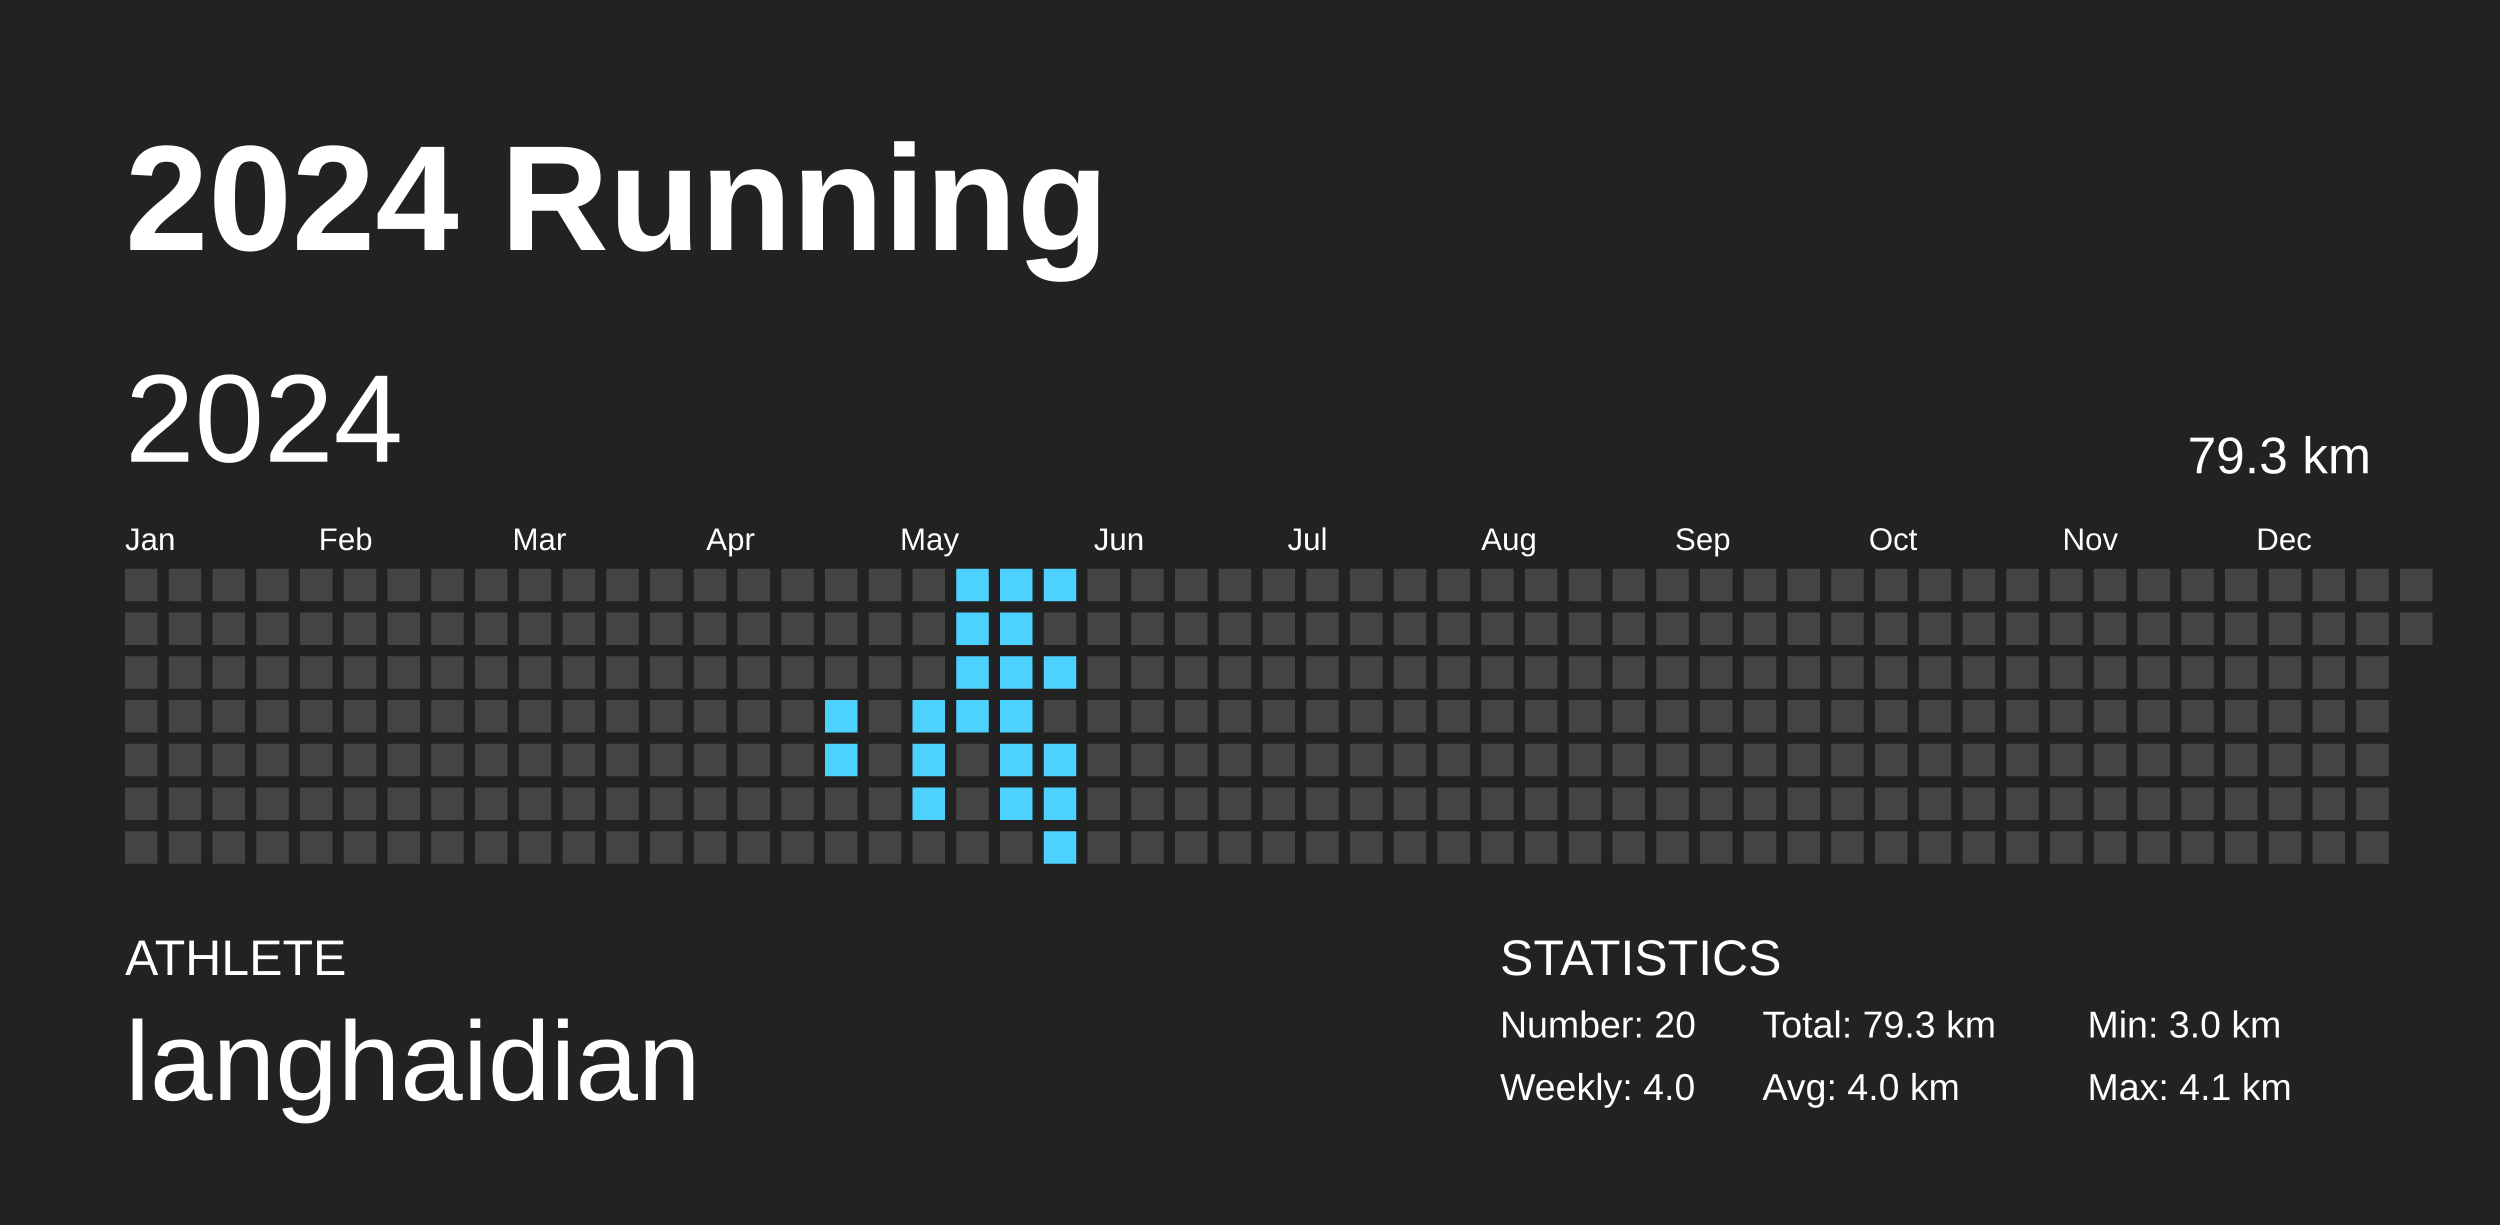
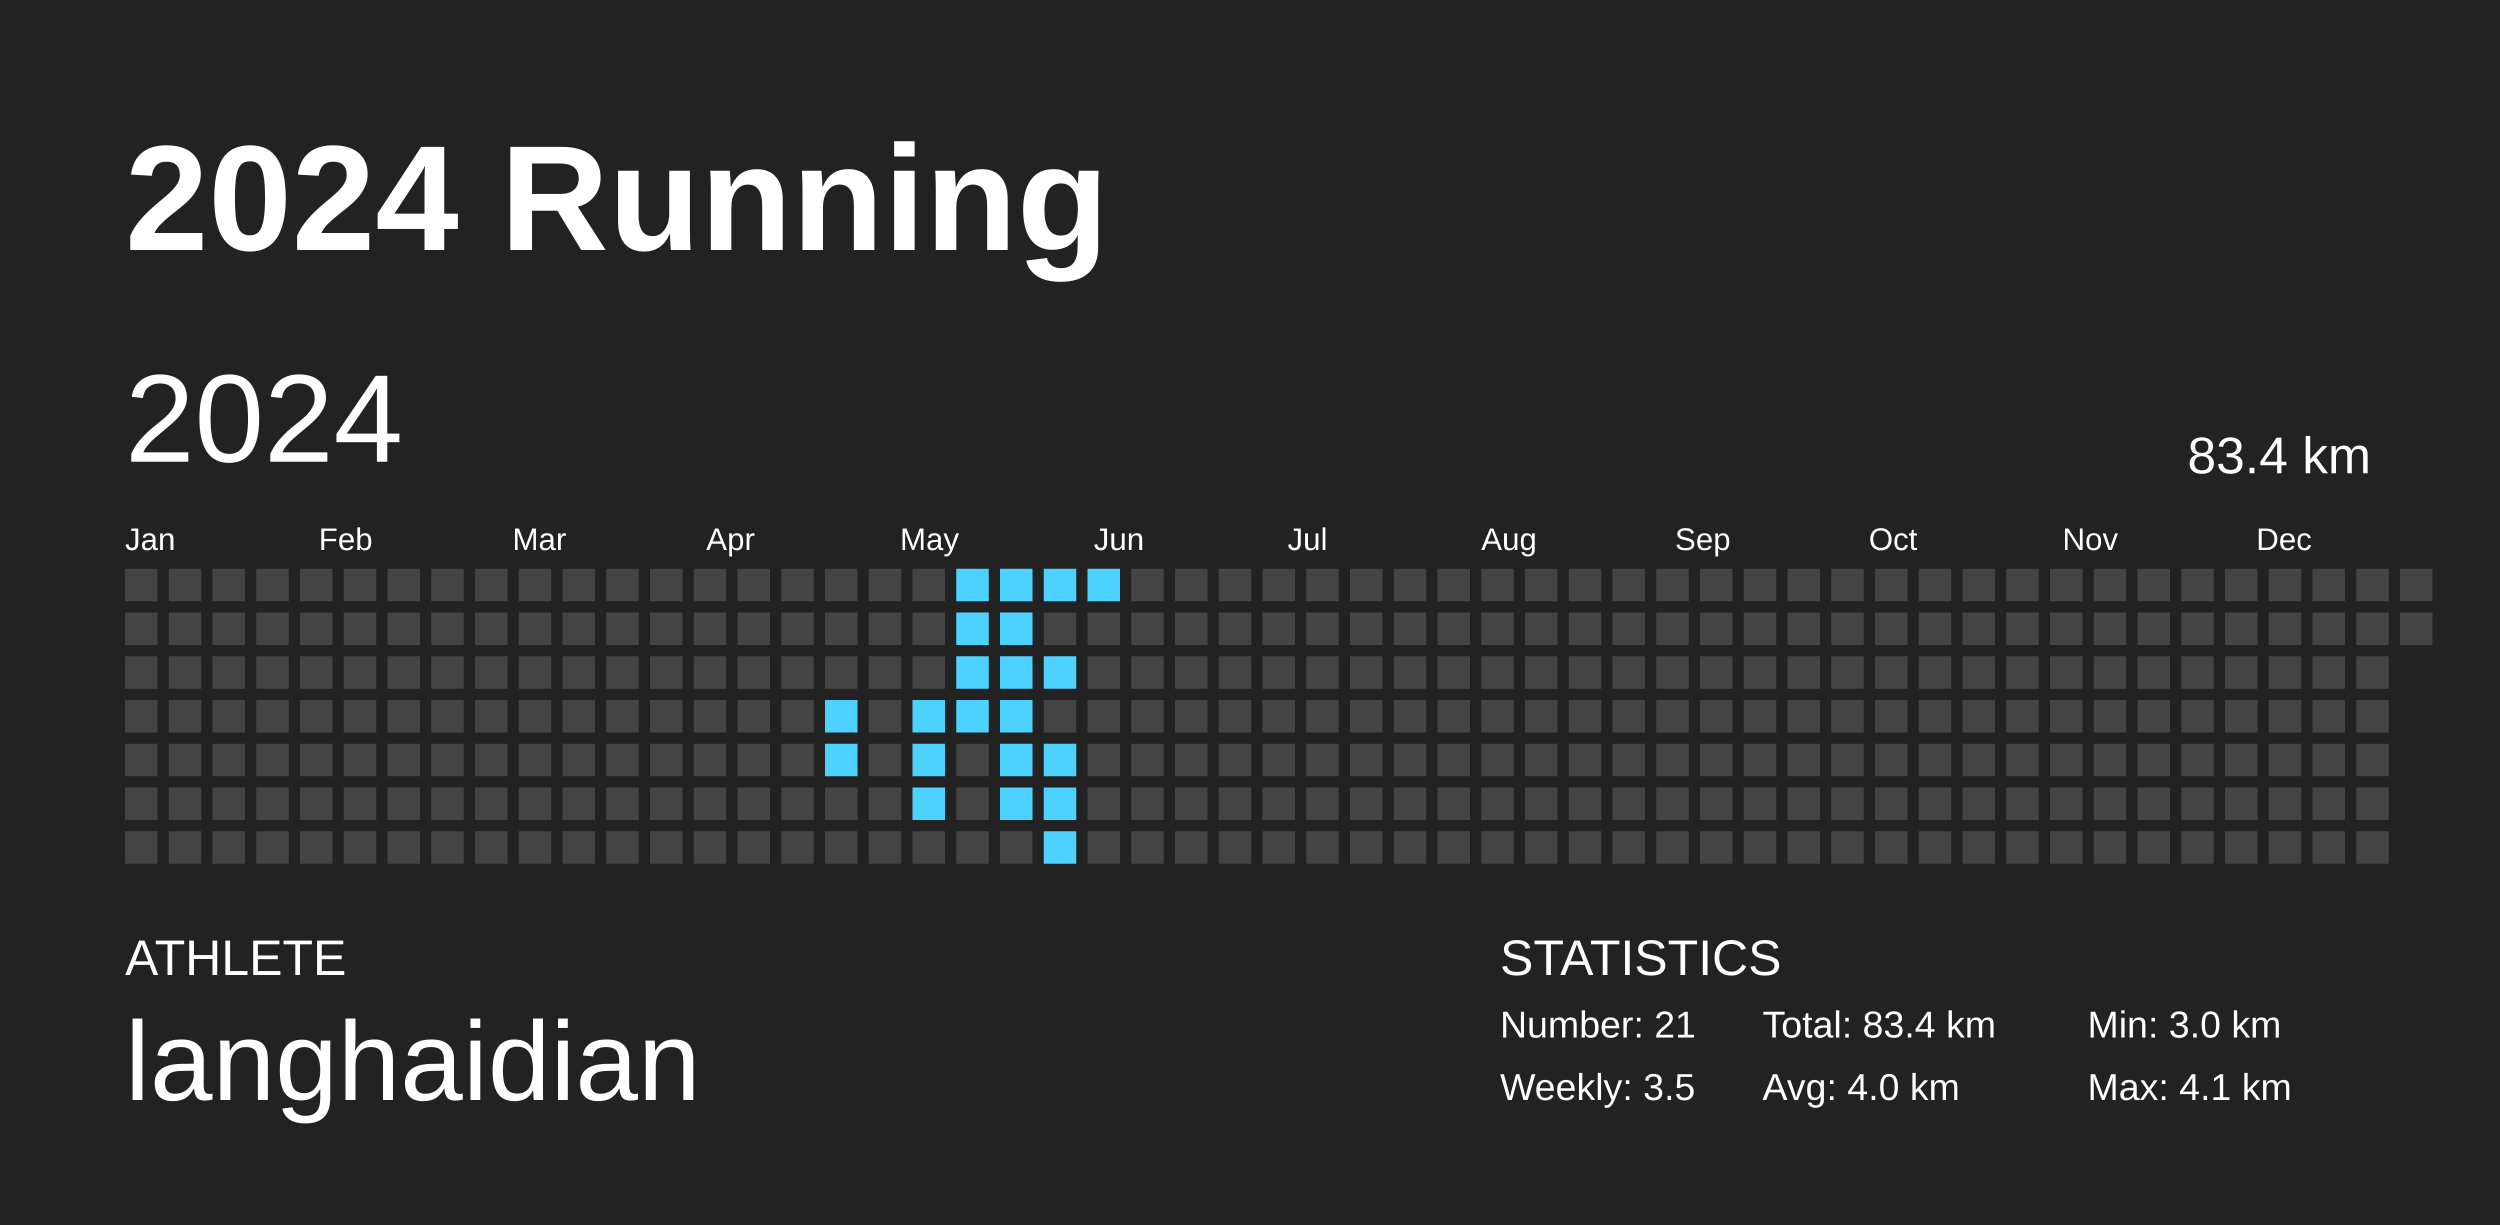
<svg xmlns="http://www.w3.org/2000/svg" baseProfile="full" height="98mm" version="1.1" viewBox="0,0,200,98" width="200mm">
  <defs />
  <rect fill="#222222" height="98" width="200" x="0" y="0" />
  <text fill="#FFFFFF" style="font-size:12px; font-family:Arial; font-weight:bold;" x="10" y="20">2024 Running</text>
  <text fill="#FFFFFF" style="font-size:4px; font-family:Arial" x="10" y="78">ATHLETE</text>
  <text fill="#FFFFFF" style="font-size:9px; font-family:Arial" x="10" y="88">langhaidian</text>
  <text fill="#FFFFFF" style="font-size:4px; font-family:Arial" x="120" y="78">STATISTICS</text>
-   <text fill="#FFFFFF" style="font-size:3px; font-family:Arial" x="120" y="83">Number: 20</text>
-   <text fill="#FFFFFF" style="font-size:3px; font-family:Arial" x="120" y="88">Weekly: 4.0</text>
-   <text fill="#FFFFFF" style="font-size:3px; font-family:Arial" x="141" y="83">Total: 79.3 km</text>
+   <text fill="#FFFFFF" style="font-size:3px; font-family:Arial" x="120" y="83">Number: 21</text>
+   <text fill="#FFFFFF" style="font-size:3px; font-family:Arial" x="120" y="88">Weekly: 3.5</text>
+   <text fill="#FFFFFF" style="font-size:3px; font-family:Arial" x="141" y="83">Total: 83.4 km</text>
  <text fill="#FFFFFF" style="font-size:3px; font-family:Arial" x="141" y="88">Avg: 4.0 km</text>
  <text fill="#FFFFFF" style="font-size:3px; font-family:Arial" x="167" y="83">Min: 3.0 km</text>
  <text fill="#FFFFFF" style="font-size:3px; font-family:Arial" x="167" y="88">Max: 4.1 km</text>
  <text dominant-baseline="hanging" fill="#FFFFFF" style="font-size:10.0px; font-family:Arial;" x="10" y="30">2024</text>
-   <text dominant-baseline="hanging" fill="#FFFFFF" style="font-size:4.125px; font-family:Arial;" x="175" y="35">79.3 km</text>
+   <text dominant-baseline="hanging" fill="#FFFFFF" style="font-size:4.125px; font-family:Arial;" x="175" y="35">83.4 km</text>
  <text fill="#FFFFFF" style="font-size:2.5px; font-family:Arial" x="10.0" y="44">Jan</text>
  <text fill="#FFFFFF" style="font-size:2.5px; font-family:Arial" x="25.5" y="44">Feb</text>
  <text fill="#FFFFFF" style="font-size:2.5px; font-family:Arial" x="41.0" y="44">Mar</text>
  <text fill="#FFFFFF" style="font-size:2.5px; font-family:Arial" x="56.5" y="44">Apr</text>
  <text fill="#FFFFFF" style="font-size:2.5px; font-family:Arial" x="72.0" y="44">May</text>
  <text fill="#FFFFFF" style="font-size:2.5px; font-family:Arial" x="87.5" y="44">Jun</text>
  <text fill="#FFFFFF" style="font-size:2.5px; font-family:Arial" x="103.0" y="44">Jul</text>
  <text fill="#FFFFFF" style="font-size:2.5px; font-family:Arial" x="118.5" y="44">Aug</text>
  <text fill="#FFFFFF" style="font-size:2.5px; font-family:Arial" x="134.0" y="44">Sep</text>
  <text fill="#FFFFFF" style="font-size:2.5px; font-family:Arial" x="149.5" y="44">Oct</text>
  <text fill="#FFFFFF" style="font-size:2.5px; font-family:Arial" x="165.0" y="44">Nov</text>
  <text fill="#FFFFFF" style="font-size:2.5px; font-family:Arial" x="180.5" y="44">Dec</text>
  <rect fill="#444444" height="2.6" width="2.6" x="10.0" y="45.5" />
  <rect fill="#444444" height="2.6" width="2.6" x="10.0" y="49.0" />
  <rect fill="#444444" height="2.6" width="2.6" x="10.0" y="52.5" />
  <rect fill="#444444" height="2.6" width="2.6" x="10.0" y="56.0" />
  <rect fill="#444444" height="2.6" width="2.6" x="10.0" y="59.5" />
  <rect fill="#444444" height="2.6" width="2.6" x="10.0" y="63.0" />
  <rect fill="#444444" height="2.6" width="2.6" x="10.0" y="66.5" />
  <rect fill="#444444" height="2.6" width="2.6" x="13.5" y="45.5" />
  <rect fill="#444444" height="2.6" width="2.6" x="13.5" y="49.0" />
  <rect fill="#444444" height="2.6" width="2.6" x="13.5" y="52.5" />
  <rect fill="#444444" height="2.6" width="2.6" x="13.5" y="56.0" />
  <rect fill="#444444" height="2.6" width="2.6" x="13.5" y="59.5" />
  <rect fill="#444444" height="2.6" width="2.6" x="13.5" y="63.0" />
  <rect fill="#444444" height="2.6" width="2.6" x="13.5" y="66.5" />
  <rect fill="#444444" height="2.6" width="2.6" x="17.0" y="45.5" />
  <rect fill="#444444" height="2.6" width="2.6" x="17.0" y="49.0" />
  <rect fill="#444444" height="2.6" width="2.6" x="17.0" y="52.5" />
  <rect fill="#444444" height="2.6" width="2.6" x="17.0" y="56.0" />
  <rect fill="#444444" height="2.6" width="2.6" x="17.0" y="59.5" />
  <rect fill="#444444" height="2.6" width="2.6" x="17.0" y="63.0" />
  <rect fill="#444444" height="2.6" width="2.6" x="17.0" y="66.5" />
  <rect fill="#444444" height="2.6" width="2.6" x="20.5" y="45.5" />
  <rect fill="#444444" height="2.6" width="2.6" x="20.5" y="49.0" />
  <rect fill="#444444" height="2.6" width="2.6" x="20.5" y="52.5" />
  <rect fill="#444444" height="2.6" width="2.6" x="20.5" y="56.0" />
  <rect fill="#444444" height="2.6" width="2.6" x="20.5" y="59.5" />
  <rect fill="#444444" height="2.6" width="2.6" x="20.5" y="63.0" />
  <rect fill="#444444" height="2.6" width="2.6" x="20.5" y="66.5" />
  <rect fill="#444444" height="2.6" width="2.6" x="24.0" y="45.5" />
  <rect fill="#444444" height="2.6" width="2.6" x="24.0" y="49.0" />
  <rect fill="#444444" height="2.6" width="2.6" x="24.0" y="52.5" />
  <rect fill="#444444" height="2.6" width="2.6" x="24.0" y="56.0" />
  <rect fill="#444444" height="2.6" width="2.6" x="24.0" y="59.5" />
  <rect fill="#444444" height="2.6" width="2.6" x="24.0" y="63.0" />
  <rect fill="#444444" height="2.6" width="2.6" x="24.0" y="66.5" />
  <rect fill="#444444" height="2.6" width="2.6" x="27.5" y="45.5" />
  <rect fill="#444444" height="2.6" width="2.6" x="27.5" y="49.0" />
  <rect fill="#444444" height="2.6" width="2.6" x="27.5" y="52.5" />
  <rect fill="#444444" height="2.6" width="2.6" x="27.5" y="56.0" />
  <rect fill="#444444" height="2.6" width="2.6" x="27.5" y="59.5" />
  <rect fill="#444444" height="2.6" width="2.6" x="27.5" y="63.0" />
  <rect fill="#444444" height="2.6" width="2.6" x="27.5" y="66.5" />
  <rect fill="#444444" height="2.6" width="2.6" x="31.0" y="45.5" />
  <rect fill="#444444" height="2.6" width="2.6" x="31.0" y="49.0" />
  <rect fill="#444444" height="2.6" width="2.6" x="31.0" y="52.5" />
  <rect fill="#444444" height="2.6" width="2.6" x="31.0" y="56.0" />
  <rect fill="#444444" height="2.6" width="2.6" x="31.0" y="59.5" />
  <rect fill="#444444" height="2.6" width="2.6" x="31.0" y="63.0" />
  <rect fill="#444444" height="2.6" width="2.6" x="31.0" y="66.5" />
  <rect fill="#444444" height="2.6" width="2.6" x="34.5" y="45.5" />
  <rect fill="#444444" height="2.6" width="2.6" x="34.5" y="49.0" />
  <rect fill="#444444" height="2.6" width="2.6" x="34.5" y="52.5" />
  <rect fill="#444444" height="2.6" width="2.6" x="34.5" y="56.0" />
  <rect fill="#444444" height="2.6" width="2.6" x="34.5" y="59.5" />
  <rect fill="#444444" height="2.6" width="2.6" x="34.5" y="63.0" />
  <rect fill="#444444" height="2.6" width="2.6" x="34.5" y="66.5" />
  <rect fill="#444444" height="2.6" width="2.6" x="38.0" y="45.5" />
  <rect fill="#444444" height="2.6" width="2.6" x="38.0" y="49.0" />
  <rect fill="#444444" height="2.6" width="2.6" x="38.0" y="52.5" />
  <rect fill="#444444" height="2.6" width="2.6" x="38.0" y="56.0" />
  <rect fill="#444444" height="2.6" width="2.6" x="38.0" y="59.5" />
  <rect fill="#444444" height="2.6" width="2.6" x="38.0" y="63.0" />
  <rect fill="#444444" height="2.6" width="2.6" x="38.0" y="66.5" />
  <rect fill="#444444" height="2.6" width="2.6" x="41.5" y="45.5" />
  <rect fill="#444444" height="2.6" width="2.6" x="41.5" y="49.0" />
  <rect fill="#444444" height="2.6" width="2.6" x="41.5" y="52.5" />
  <rect fill="#444444" height="2.6" width="2.6" x="41.5" y="56.0" />
  <rect fill="#444444" height="2.6" width="2.6" x="41.5" y="59.5" />
  <rect fill="#444444" height="2.6" width="2.6" x="41.5" y="63.0" />
  <rect fill="#444444" height="2.6" width="2.6" x="41.5" y="66.5" />
  <rect fill="#444444" height="2.6" width="2.6" x="45.0" y="45.5" />
  <rect fill="#444444" height="2.6" width="2.6" x="45.0" y="49.0" />
  <rect fill="#444444" height="2.6" width="2.6" x="45.0" y="52.5" />
  <rect fill="#444444" height="2.6" width="2.6" x="45.0" y="56.0" />
  <rect fill="#444444" height="2.6" width="2.6" x="45.0" y="59.5" />
  <rect fill="#444444" height="2.6" width="2.6" x="45.0" y="63.0" />
  <rect fill="#444444" height="2.6" width="2.6" x="45.0" y="66.5" />
  <rect fill="#444444" height="2.6" width="2.6" x="48.5" y="45.5" />
  <rect fill="#444444" height="2.6" width="2.6" x="48.5" y="49.0" />
  <rect fill="#444444" height="2.6" width="2.6" x="48.5" y="52.5" />
  <rect fill="#444444" height="2.6" width="2.6" x="48.5" y="56.0" />
  <rect fill="#444444" height="2.6" width="2.6" x="48.5" y="59.5" />
  <rect fill="#444444" height="2.6" width="2.6" x="48.5" y="63.0" />
  <rect fill="#444444" height="2.6" width="2.6" x="48.5" y="66.5" />
  <rect fill="#444444" height="2.6" width="2.6" x="52.0" y="45.5" />
  <rect fill="#444444" height="2.6" width="2.6" x="52.0" y="49.0" />
  <rect fill="#444444" height="2.6" width="2.6" x="52.0" y="52.5" />
  <rect fill="#444444" height="2.6" width="2.6" x="52.0" y="56.0" />
  <rect fill="#444444" height="2.6" width="2.6" x="52.0" y="59.5" />
  <rect fill="#444444" height="2.6" width="2.6" x="52.0" y="63.0" />
  <rect fill="#444444" height="2.6" width="2.6" x="52.0" y="66.5" />
  <rect fill="#444444" height="2.6" width="2.6" x="55.5" y="45.5" />
  <rect fill="#444444" height="2.6" width="2.6" x="55.5" y="49.0" />
  <rect fill="#444444" height="2.6" width="2.6" x="55.5" y="52.5" />
  <rect fill="#444444" height="2.6" width="2.6" x="55.5" y="56.0" />
  <rect fill="#444444" height="2.6" width="2.6" x="55.5" y="59.5" />
  <rect fill="#444444" height="2.6" width="2.6" x="55.5" y="63.0" />
  <rect fill="#444444" height="2.6" width="2.6" x="55.5" y="66.5" />
  <rect fill="#444444" height="2.6" width="2.6" x="59.0" y="45.5" />
  <rect fill="#444444" height="2.6" width="2.6" x="59.0" y="49.0" />
  <rect fill="#444444" height="2.6" width="2.6" x="59.0" y="52.5" />
  <rect fill="#444444" height="2.6" width="2.6" x="59.0" y="56.0" />
  <rect fill="#444444" height="2.6" width="2.6" x="59.0" y="59.5" />
  <rect fill="#444444" height="2.6" width="2.6" x="59.0" y="63.0" />
  <rect fill="#444444" height="2.6" width="2.6" x="59.0" y="66.5" />
  <rect fill="#444444" height="2.6" width="2.6" x="62.5" y="45.5" />
  <rect fill="#444444" height="2.6" width="2.6" x="62.5" y="49.0" />
  <rect fill="#444444" height="2.6" width="2.6" x="62.5" y="52.5" />
  <rect fill="#444444" height="2.6" width="2.6" x="62.5" y="56.0" />
  <rect fill="#444444" height="2.6" width="2.6" x="62.5" y="59.5" />
  <rect fill="#444444" height="2.6" width="2.6" x="62.5" y="63.0" />
  <rect fill="#444444" height="2.6" width="2.6" x="62.5" y="66.5" />
  <rect fill="#444444" height="2.6" width="2.6" x="66.0" y="45.5" />
  <rect fill="#444444" height="2.6" width="2.6" x="66.0" y="49.0" />
  <rect fill="#444444" height="2.6" width="2.6" x="66.0" y="52.5" />
  <rect fill="#4dd2ff" height="2.6" width="2.6" x="66.0" y="56.0" />
  <rect fill="#4dd2ff" height="2.6" width="2.6" x="66.0" y="59.5" />
  <rect fill="#444444" height="2.6" width="2.6" x="66.0" y="63.0" />
  <rect fill="#444444" height="2.6" width="2.6" x="66.0" y="66.5" />
  <rect fill="#444444" height="2.6" width="2.6" x="69.5" y="45.5" />
  <rect fill="#444444" height="2.6" width="2.6" x="69.5" y="49.0" />
  <rect fill="#444444" height="2.6" width="2.6" x="69.5" y="52.5" />
  <rect fill="#444444" height="2.6" width="2.6" x="69.5" y="56.0" />
  <rect fill="#444444" height="2.6" width="2.6" x="69.5" y="59.5" />
  <rect fill="#444444" height="2.6" width="2.6" x="69.5" y="63.0" />
  <rect fill="#444444" height="2.6" width="2.6" x="69.5" y="66.5" />
  <rect fill="#444444" height="2.6" width="2.6" x="73.0" y="45.5" />
  <rect fill="#444444" height="2.6" width="2.6" x="73.0" y="49.0" />
  <rect fill="#444444" height="2.6" width="2.6" x="73.0" y="52.5" />
  <rect fill="#4dd2ff" height="2.6" width="2.6" x="73.0" y="56.0" />
  <rect fill="#4dd2ff" height="2.6" width="2.6" x="73.0" y="59.5" />
  <rect fill="#4dd2ff" height="2.6" width="2.6" x="73.0" y="63.0" />
  <rect fill="#444444" height="2.6" width="2.6" x="73.0" y="66.5" />
  <rect fill="#4dd2ff" height="2.6" width="2.6" x="76.5" y="45.5" />
  <rect fill="#4dd2ff" height="2.6" width="2.6" x="76.5" y="49.0" />
  <rect fill="#4dd2ff" height="2.6" width="2.6" x="76.5" y="52.5" />
  <rect fill="#4dd2ff" height="2.6" width="2.6" x="76.5" y="56.0" />
  <rect fill="#444444" height="2.6" width="2.6" x="76.5" y="59.5" />
  <rect fill="#444444" height="2.6" width="2.6" x="76.5" y="63.0" />
  <rect fill="#444444" height="2.6" width="2.6" x="76.5" y="66.5" />
  <rect fill="#4dd2ff" height="2.6" width="2.6" x="80.0" y="45.5" />
  <rect fill="#4dd2ff" height="2.6" width="2.6" x="80.0" y="49.0" />
  <rect fill="#4dd2ff" height="2.6" width="2.6" x="80.0" y="52.5" />
  <rect fill="#4dd2ff" height="2.6" width="2.6" x="80.0" y="56.0" />
  <rect fill="#4dd2ff" height="2.6" width="2.6" x="80.0" y="59.5" />
  <rect fill="#4dd2ff" height="2.6" width="2.6" x="80.0" y="63.0" />
  <rect fill="#444444" height="2.6" width="2.6" x="80.0" y="66.5" />
  <rect fill="#4dd2ff" height="2.6" width="2.6" x="83.5" y="45.5" />
  <rect fill="#444444" height="2.6" width="2.6" x="83.5" y="49.0" />
  <rect fill="#4dd2ff" height="2.6" width="2.6" x="83.5" y="52.5" />
  <rect fill="#444444" height="2.6" width="2.6" x="83.5" y="56.0" />
  <rect fill="#4dd2ff" height="2.6" width="2.6" x="83.5" y="59.5" />
  <rect fill="#4dd2ff" height="2.6" width="2.6" x="83.5" y="63.0" />
  <rect fill="#4dd2ff" height="2.6" width="2.6" x="83.5" y="66.5" />
-   <rect fill="#444444" height="2.6" width="2.6" x="87.0" y="45.5" />
+   <rect fill="#4dd2ff" height="2.6" width="2.6" x="87.0" y="45.5" />
  <rect fill="#444444" height="2.6" width="2.6" x="87.0" y="49.0" />
  <rect fill="#444444" height="2.6" width="2.6" x="87.0" y="52.5" />
  <rect fill="#444444" height="2.6" width="2.6" x="87.0" y="56.0" />
  <rect fill="#444444" height="2.6" width="2.6" x="87.0" y="59.5" />
  <rect fill="#444444" height="2.6" width="2.6" x="87.0" y="63.0" />
  <rect fill="#444444" height="2.6" width="2.6" x="87.0" y="66.5" />
  <rect fill="#444444" height="2.6" width="2.6" x="90.5" y="45.5" />
  <rect fill="#444444" height="2.6" width="2.6" x="90.5" y="49.0" />
  <rect fill="#444444" height="2.6" width="2.6" x="90.5" y="52.5" />
  <rect fill="#444444" height="2.6" width="2.6" x="90.5" y="56.0" />
  <rect fill="#444444" height="2.6" width="2.6" x="90.5" y="59.5" />
  <rect fill="#444444" height="2.6" width="2.6" x="90.5" y="63.0" />
  <rect fill="#444444" height="2.6" width="2.6" x="90.5" y="66.5" />
  <rect fill="#444444" height="2.6" width="2.6" x="94.0" y="45.5" />
  <rect fill="#444444" height="2.6" width="2.6" x="94.0" y="49.0" />
  <rect fill="#444444" height="2.6" width="2.6" x="94.0" y="52.5" />
  <rect fill="#444444" height="2.6" width="2.6" x="94.0" y="56.0" />
  <rect fill="#444444" height="2.6" width="2.6" x="94.0" y="59.5" />
  <rect fill="#444444" height="2.6" width="2.6" x="94.0" y="63.0" />
  <rect fill="#444444" height="2.6" width="2.6" x="94.0" y="66.5" />
  <rect fill="#444444" height="2.6" width="2.6" x="97.5" y="45.5" />
  <rect fill="#444444" height="2.6" width="2.6" x="97.5" y="49.0" />
  <rect fill="#444444" height="2.6" width="2.6" x="97.5" y="52.5" />
  <rect fill="#444444" height="2.6" width="2.6" x="97.5" y="56.0" />
  <rect fill="#444444" height="2.6" width="2.6" x="97.5" y="59.5" />
  <rect fill="#444444" height="2.6" width="2.6" x="97.5" y="63.0" />
  <rect fill="#444444" height="2.6" width="2.6" x="97.5" y="66.5" />
  <rect fill="#444444" height="2.6" width="2.6" x="101.0" y="45.5" />
  <rect fill="#444444" height="2.6" width="2.6" x="101.0" y="49.0" />
  <rect fill="#444444" height="2.6" width="2.6" x="101.0" y="52.5" />
  <rect fill="#444444" height="2.6" width="2.6" x="101.0" y="56.0" />
  <rect fill="#444444" height="2.6" width="2.6" x="101.0" y="59.5" />
  <rect fill="#444444" height="2.6" width="2.6" x="101.0" y="63.0" />
  <rect fill="#444444" height="2.6" width="2.6" x="101.0" y="66.5" />
  <rect fill="#444444" height="2.6" width="2.6" x="104.5" y="45.5" />
  <rect fill="#444444" height="2.6" width="2.6" x="104.5" y="49.0" />
  <rect fill="#444444" height="2.6" width="2.6" x="104.5" y="52.5" />
  <rect fill="#444444" height="2.6" width="2.6" x="104.5" y="56.0" />
  <rect fill="#444444" height="2.6" width="2.6" x="104.5" y="59.5" />
  <rect fill="#444444" height="2.6" width="2.6" x="104.5" y="63.0" />
  <rect fill="#444444" height="2.6" width="2.6" x="104.5" y="66.5" />
  <rect fill="#444444" height="2.6" width="2.6" x="108.0" y="45.5" />
  <rect fill="#444444" height="2.6" width="2.6" x="108.0" y="49.0" />
  <rect fill="#444444" height="2.6" width="2.6" x="108.0" y="52.5" />
  <rect fill="#444444" height="2.6" width="2.6" x="108.0" y="56.0" />
  <rect fill="#444444" height="2.6" width="2.6" x="108.0" y="59.5" />
  <rect fill="#444444" height="2.6" width="2.6" x="108.0" y="63.0" />
  <rect fill="#444444" height="2.6" width="2.6" x="108.0" y="66.5" />
  <rect fill="#444444" height="2.6" width="2.6" x="111.5" y="45.5" />
  <rect fill="#444444" height="2.6" width="2.6" x="111.5" y="49.0" />
  <rect fill="#444444" height="2.6" width="2.6" x="111.5" y="52.5" />
  <rect fill="#444444" height="2.6" width="2.6" x="111.5" y="56.0" />
  <rect fill="#444444" height="2.6" width="2.6" x="111.5" y="59.5" />
  <rect fill="#444444" height="2.6" width="2.6" x="111.5" y="63.0" />
  <rect fill="#444444" height="2.6" width="2.6" x="111.5" y="66.5" />
  <rect fill="#444444" height="2.6" width="2.6" x="115.0" y="45.5" />
  <rect fill="#444444" height="2.6" width="2.6" x="115.0" y="49.0" />
  <rect fill="#444444" height="2.6" width="2.6" x="115.0" y="52.5" />
  <rect fill="#444444" height="2.6" width="2.6" x="115.0" y="56.0" />
  <rect fill="#444444" height="2.6" width="2.6" x="115.0" y="59.5" />
  <rect fill="#444444" height="2.6" width="2.6" x="115.0" y="63.0" />
  <rect fill="#444444" height="2.6" width="2.6" x="115.0" y="66.5" />
  <rect fill="#444444" height="2.6" width="2.6" x="118.5" y="45.5" />
  <rect fill="#444444" height="2.6" width="2.6" x="118.5" y="49.0" />
  <rect fill="#444444" height="2.6" width="2.6" x="118.5" y="52.5" />
  <rect fill="#444444" height="2.6" width="2.6" x="118.5" y="56.0" />
  <rect fill="#444444" height="2.6" width="2.6" x="118.5" y="59.5" />
  <rect fill="#444444" height="2.6" width="2.6" x="118.5" y="63.0" />
  <rect fill="#444444" height="2.6" width="2.6" x="118.5" y="66.5" />
  <rect fill="#444444" height="2.6" width="2.6" x="122.0" y="45.5" />
  <rect fill="#444444" height="2.6" width="2.6" x="122.0" y="49.0" />
  <rect fill="#444444" height="2.6" width="2.6" x="122.0" y="52.5" />
  <rect fill="#444444" height="2.6" width="2.6" x="122.0" y="56.0" />
  <rect fill="#444444" height="2.6" width="2.6" x="122.0" y="59.5" />
  <rect fill="#444444" height="2.6" width="2.6" x="122.0" y="63.0" />
  <rect fill="#444444" height="2.6" width="2.6" x="122.0" y="66.5" />
  <rect fill="#444444" height="2.6" width="2.6" x="125.5" y="45.5" />
  <rect fill="#444444" height="2.6" width="2.6" x="125.5" y="49.0" />
  <rect fill="#444444" height="2.6" width="2.6" x="125.5" y="52.5" />
  <rect fill="#444444" height="2.6" width="2.6" x="125.5" y="56.0" />
  <rect fill="#444444" height="2.6" width="2.6" x="125.5" y="59.5" />
  <rect fill="#444444" height="2.6" width="2.6" x="125.5" y="63.0" />
  <rect fill="#444444" height="2.6" width="2.6" x="125.5" y="66.5" />
  <rect fill="#444444" height="2.6" width="2.6" x="129.0" y="45.5" />
  <rect fill="#444444" height="2.6" width="2.6" x="129.0" y="49.0" />
  <rect fill="#444444" height="2.6" width="2.6" x="129.0" y="52.5" />
  <rect fill="#444444" height="2.6" width="2.6" x="129.0" y="56.0" />
  <rect fill="#444444" height="2.6" width="2.6" x="129.0" y="59.5" />
  <rect fill="#444444" height="2.6" width="2.6" x="129.0" y="63.0" />
  <rect fill="#444444" height="2.6" width="2.6" x="129.0" y="66.5" />
  <rect fill="#444444" height="2.6" width="2.6" x="132.5" y="45.5" />
  <rect fill="#444444" height="2.6" width="2.6" x="132.5" y="49.0" />
  <rect fill="#444444" height="2.6" width="2.6" x="132.5" y="52.5" />
  <rect fill="#444444" height="2.6" width="2.6" x="132.5" y="56.0" />
  <rect fill="#444444" height="2.6" width="2.6" x="132.5" y="59.5" />
  <rect fill="#444444" height="2.6" width="2.6" x="132.5" y="63.0" />
  <rect fill="#444444" height="2.6" width="2.6" x="132.5" y="66.5" />
  <rect fill="#444444" height="2.6" width="2.6" x="136.0" y="45.5" />
  <rect fill="#444444" height="2.6" width="2.6" x="136.0" y="49.0" />
  <rect fill="#444444" height="2.6" width="2.6" x="136.0" y="52.5" />
  <rect fill="#444444" height="2.6" width="2.6" x="136.0" y="56.0" />
  <rect fill="#444444" height="2.6" width="2.6" x="136.0" y="59.5" />
  <rect fill="#444444" height="2.6" width="2.6" x="136.0" y="63.0" />
  <rect fill="#444444" height="2.6" width="2.6" x="136.0" y="66.5" />
  <rect fill="#444444" height="2.6" width="2.6" x="139.5" y="45.5" />
  <rect fill="#444444" height="2.6" width="2.6" x="139.5" y="49.0" />
  <rect fill="#444444" height="2.6" width="2.6" x="139.5" y="52.5" />
  <rect fill="#444444" height="2.6" width="2.6" x="139.5" y="56.0" />
  <rect fill="#444444" height="2.6" width="2.6" x="139.5" y="59.5" />
  <rect fill="#444444" height="2.6" width="2.6" x="139.5" y="63.0" />
  <rect fill="#444444" height="2.6" width="2.6" x="139.5" y="66.5" />
  <rect fill="#444444" height="2.6" width="2.6" x="143.0" y="45.5" />
  <rect fill="#444444" height="2.6" width="2.6" x="143.0" y="49.0" />
  <rect fill="#444444" height="2.6" width="2.6" x="143.0" y="52.5" />
  <rect fill="#444444" height="2.6" width="2.6" x="143.0" y="56.0" />
  <rect fill="#444444" height="2.6" width="2.6" x="143.0" y="59.5" />
  <rect fill="#444444" height="2.6" width="2.6" x="143.0" y="63.0" />
  <rect fill="#444444" height="2.6" width="2.6" x="143.0" y="66.5" />
  <rect fill="#444444" height="2.6" width="2.6" x="146.5" y="45.5" />
  <rect fill="#444444" height="2.6" width="2.6" x="146.5" y="49.0" />
  <rect fill="#444444" height="2.6" width="2.6" x="146.5" y="52.5" />
  <rect fill="#444444" height="2.6" width="2.6" x="146.5" y="56.0" />
  <rect fill="#444444" height="2.6" width="2.6" x="146.5" y="59.5" />
  <rect fill="#444444" height="2.6" width="2.6" x="146.5" y="63.0" />
  <rect fill="#444444" height="2.6" width="2.6" x="146.5" y="66.5" />
  <rect fill="#444444" height="2.6" width="2.6" x="150.0" y="45.5" />
  <rect fill="#444444" height="2.6" width="2.6" x="150.0" y="49.0" />
  <rect fill="#444444" height="2.6" width="2.6" x="150.0" y="52.5" />
  <rect fill="#444444" height="2.6" width="2.6" x="150.0" y="56.0" />
  <rect fill="#444444" height="2.6" width="2.6" x="150.0" y="59.5" />
  <rect fill="#444444" height="2.6" width="2.6" x="150.0" y="63.0" />
  <rect fill="#444444" height="2.6" width="2.6" x="150.0" y="66.5" />
  <rect fill="#444444" height="2.6" width="2.6" x="153.5" y="45.5" />
  <rect fill="#444444" height="2.6" width="2.6" x="153.5" y="49.0" />
  <rect fill="#444444" height="2.6" width="2.6" x="153.5" y="52.5" />
  <rect fill="#444444" height="2.6" width="2.6" x="153.5" y="56.0" />
  <rect fill="#444444" height="2.6" width="2.6" x="153.5" y="59.5" />
  <rect fill="#444444" height="2.6" width="2.6" x="153.5" y="63.0" />
  <rect fill="#444444" height="2.6" width="2.6" x="153.5" y="66.5" />
  <rect fill="#444444" height="2.6" width="2.6" x="157.0" y="45.5" />
  <rect fill="#444444" height="2.6" width="2.6" x="157.0" y="49.0" />
  <rect fill="#444444" height="2.6" width="2.6" x="157.0" y="52.5" />
  <rect fill="#444444" height="2.6" width="2.6" x="157.0" y="56.0" />
  <rect fill="#444444" height="2.6" width="2.6" x="157.0" y="59.5" />
  <rect fill="#444444" height="2.6" width="2.6" x="157.0" y="63.0" />
  <rect fill="#444444" height="2.6" width="2.6" x="157.0" y="66.5" />
  <rect fill="#444444" height="2.6" width="2.6" x="160.5" y="45.5" />
  <rect fill="#444444" height="2.6" width="2.6" x="160.5" y="49.0" />
  <rect fill="#444444" height="2.6" width="2.6" x="160.5" y="52.5" />
  <rect fill="#444444" height="2.6" width="2.6" x="160.5" y="56.0" />
  <rect fill="#444444" height="2.6" width="2.6" x="160.5" y="59.5" />
  <rect fill="#444444" height="2.6" width="2.6" x="160.5" y="63.0" />
  <rect fill="#444444" height="2.6" width="2.6" x="160.5" y="66.5" />
  <rect fill="#444444" height="2.6" width="2.6" x="164.0" y="45.5" />
  <rect fill="#444444" height="2.6" width="2.6" x="164.0" y="49.0" />
  <rect fill="#444444" height="2.6" width="2.6" x="164.0" y="52.5" />
  <rect fill="#444444" height="2.6" width="2.6" x="164.0" y="56.0" />
  <rect fill="#444444" height="2.6" width="2.6" x="164.0" y="59.5" />
  <rect fill="#444444" height="2.6" width="2.6" x="164.0" y="63.0" />
  <rect fill="#444444" height="2.6" width="2.6" x="164.0" y="66.5" />
  <rect fill="#444444" height="2.6" width="2.6" x="167.5" y="45.5" />
  <rect fill="#444444" height="2.6" width="2.6" x="167.5" y="49.0" />
  <rect fill="#444444" height="2.6" width="2.6" x="167.5" y="52.5" />
  <rect fill="#444444" height="2.6" width="2.6" x="167.5" y="56.0" />
  <rect fill="#444444" height="2.6" width="2.6" x="167.5" y="59.5" />
  <rect fill="#444444" height="2.6" width="2.6" x="167.5" y="63.0" />
  <rect fill="#444444" height="2.6" width="2.6" x="167.5" y="66.5" />
  <rect fill="#444444" height="2.6" width="2.6" x="171.0" y="45.5" />
  <rect fill="#444444" height="2.6" width="2.6" x="171.0" y="49.0" />
  <rect fill="#444444" height="2.6" width="2.6" x="171.0" y="52.5" />
  <rect fill="#444444" height="2.6" width="2.6" x="171.0" y="56.0" />
  <rect fill="#444444" height="2.6" width="2.6" x="171.0" y="59.5" />
  <rect fill="#444444" height="2.6" width="2.6" x="171.0" y="63.0" />
  <rect fill="#444444" height="2.6" width="2.6" x="171.0" y="66.5" />
  <rect fill="#444444" height="2.6" width="2.6" x="174.5" y="45.5" />
  <rect fill="#444444" height="2.6" width="2.6" x="174.5" y="49.0" />
  <rect fill="#444444" height="2.6" width="2.6" x="174.5" y="52.5" />
  <rect fill="#444444" height="2.6" width="2.6" x="174.5" y="56.0" />
  <rect fill="#444444" height="2.6" width="2.6" x="174.5" y="59.5" />
  <rect fill="#444444" height="2.6" width="2.6" x="174.5" y="63.0" />
  <rect fill="#444444" height="2.6" width="2.6" x="174.5" y="66.5" />
  <rect fill="#444444" height="2.6" width="2.6" x="178.0" y="45.5" />
  <rect fill="#444444" height="2.6" width="2.6" x="178.0" y="49.0" />
  <rect fill="#444444" height="2.6" width="2.6" x="178.0" y="52.5" />
  <rect fill="#444444" height="2.6" width="2.6" x="178.0" y="56.0" />
  <rect fill="#444444" height="2.6" width="2.6" x="178.0" y="59.5" />
  <rect fill="#444444" height="2.6" width="2.6" x="178.0" y="63.0" />
  <rect fill="#444444" height="2.6" width="2.6" x="178.0" y="66.5" />
  <rect fill="#444444" height="2.6" width="2.6" x="181.5" y="45.5" />
  <rect fill="#444444" height="2.6" width="2.6" x="181.5" y="49.0" />
  <rect fill="#444444" height="2.6" width="2.6" x="181.5" y="52.5" />
  <rect fill="#444444" height="2.6" width="2.6" x="181.5" y="56.0" />
  <rect fill="#444444" height="2.6" width="2.6" x="181.5" y="59.5" />
  <rect fill="#444444" height="2.6" width="2.6" x="181.5" y="63.0" />
  <rect fill="#444444" height="2.6" width="2.6" x="181.5" y="66.5" />
  <rect fill="#444444" height="2.6" width="2.6" x="185.0" y="45.5" />
  <rect fill="#444444" height="2.6" width="2.6" x="185.0" y="49.0" />
  <rect fill="#444444" height="2.6" width="2.6" x="185.0" y="52.5" />
  <rect fill="#444444" height="2.6" width="2.6" x="185.0" y="56.0" />
  <rect fill="#444444" height="2.6" width="2.6" x="185.0" y="59.5" />
  <rect fill="#444444" height="2.6" width="2.6" x="185.0" y="63.0" />
  <rect fill="#444444" height="2.6" width="2.6" x="185.0" y="66.5" />
  <rect fill="#444444" height="2.6" width="2.6" x="188.5" y="45.5" />
  <rect fill="#444444" height="2.6" width="2.6" x="188.5" y="49.0" />
  <rect fill="#444444" height="2.6" width="2.6" x="188.5" y="52.5" />
  <rect fill="#444444" height="2.6" width="2.6" x="188.5" y="56.0" />
  <rect fill="#444444" height="2.6" width="2.6" x="188.5" y="59.5" />
  <rect fill="#444444" height="2.6" width="2.6" x="188.5" y="63.0" />
  <rect fill="#444444" height="2.6" width="2.6" x="188.5" y="66.5" />
  <rect fill="#444444" height="2.6" width="2.6" x="192.0" y="45.5" />
  <rect fill="#444444" height="2.6" width="2.6" x="192.0" y="49.0" />
</svg>
